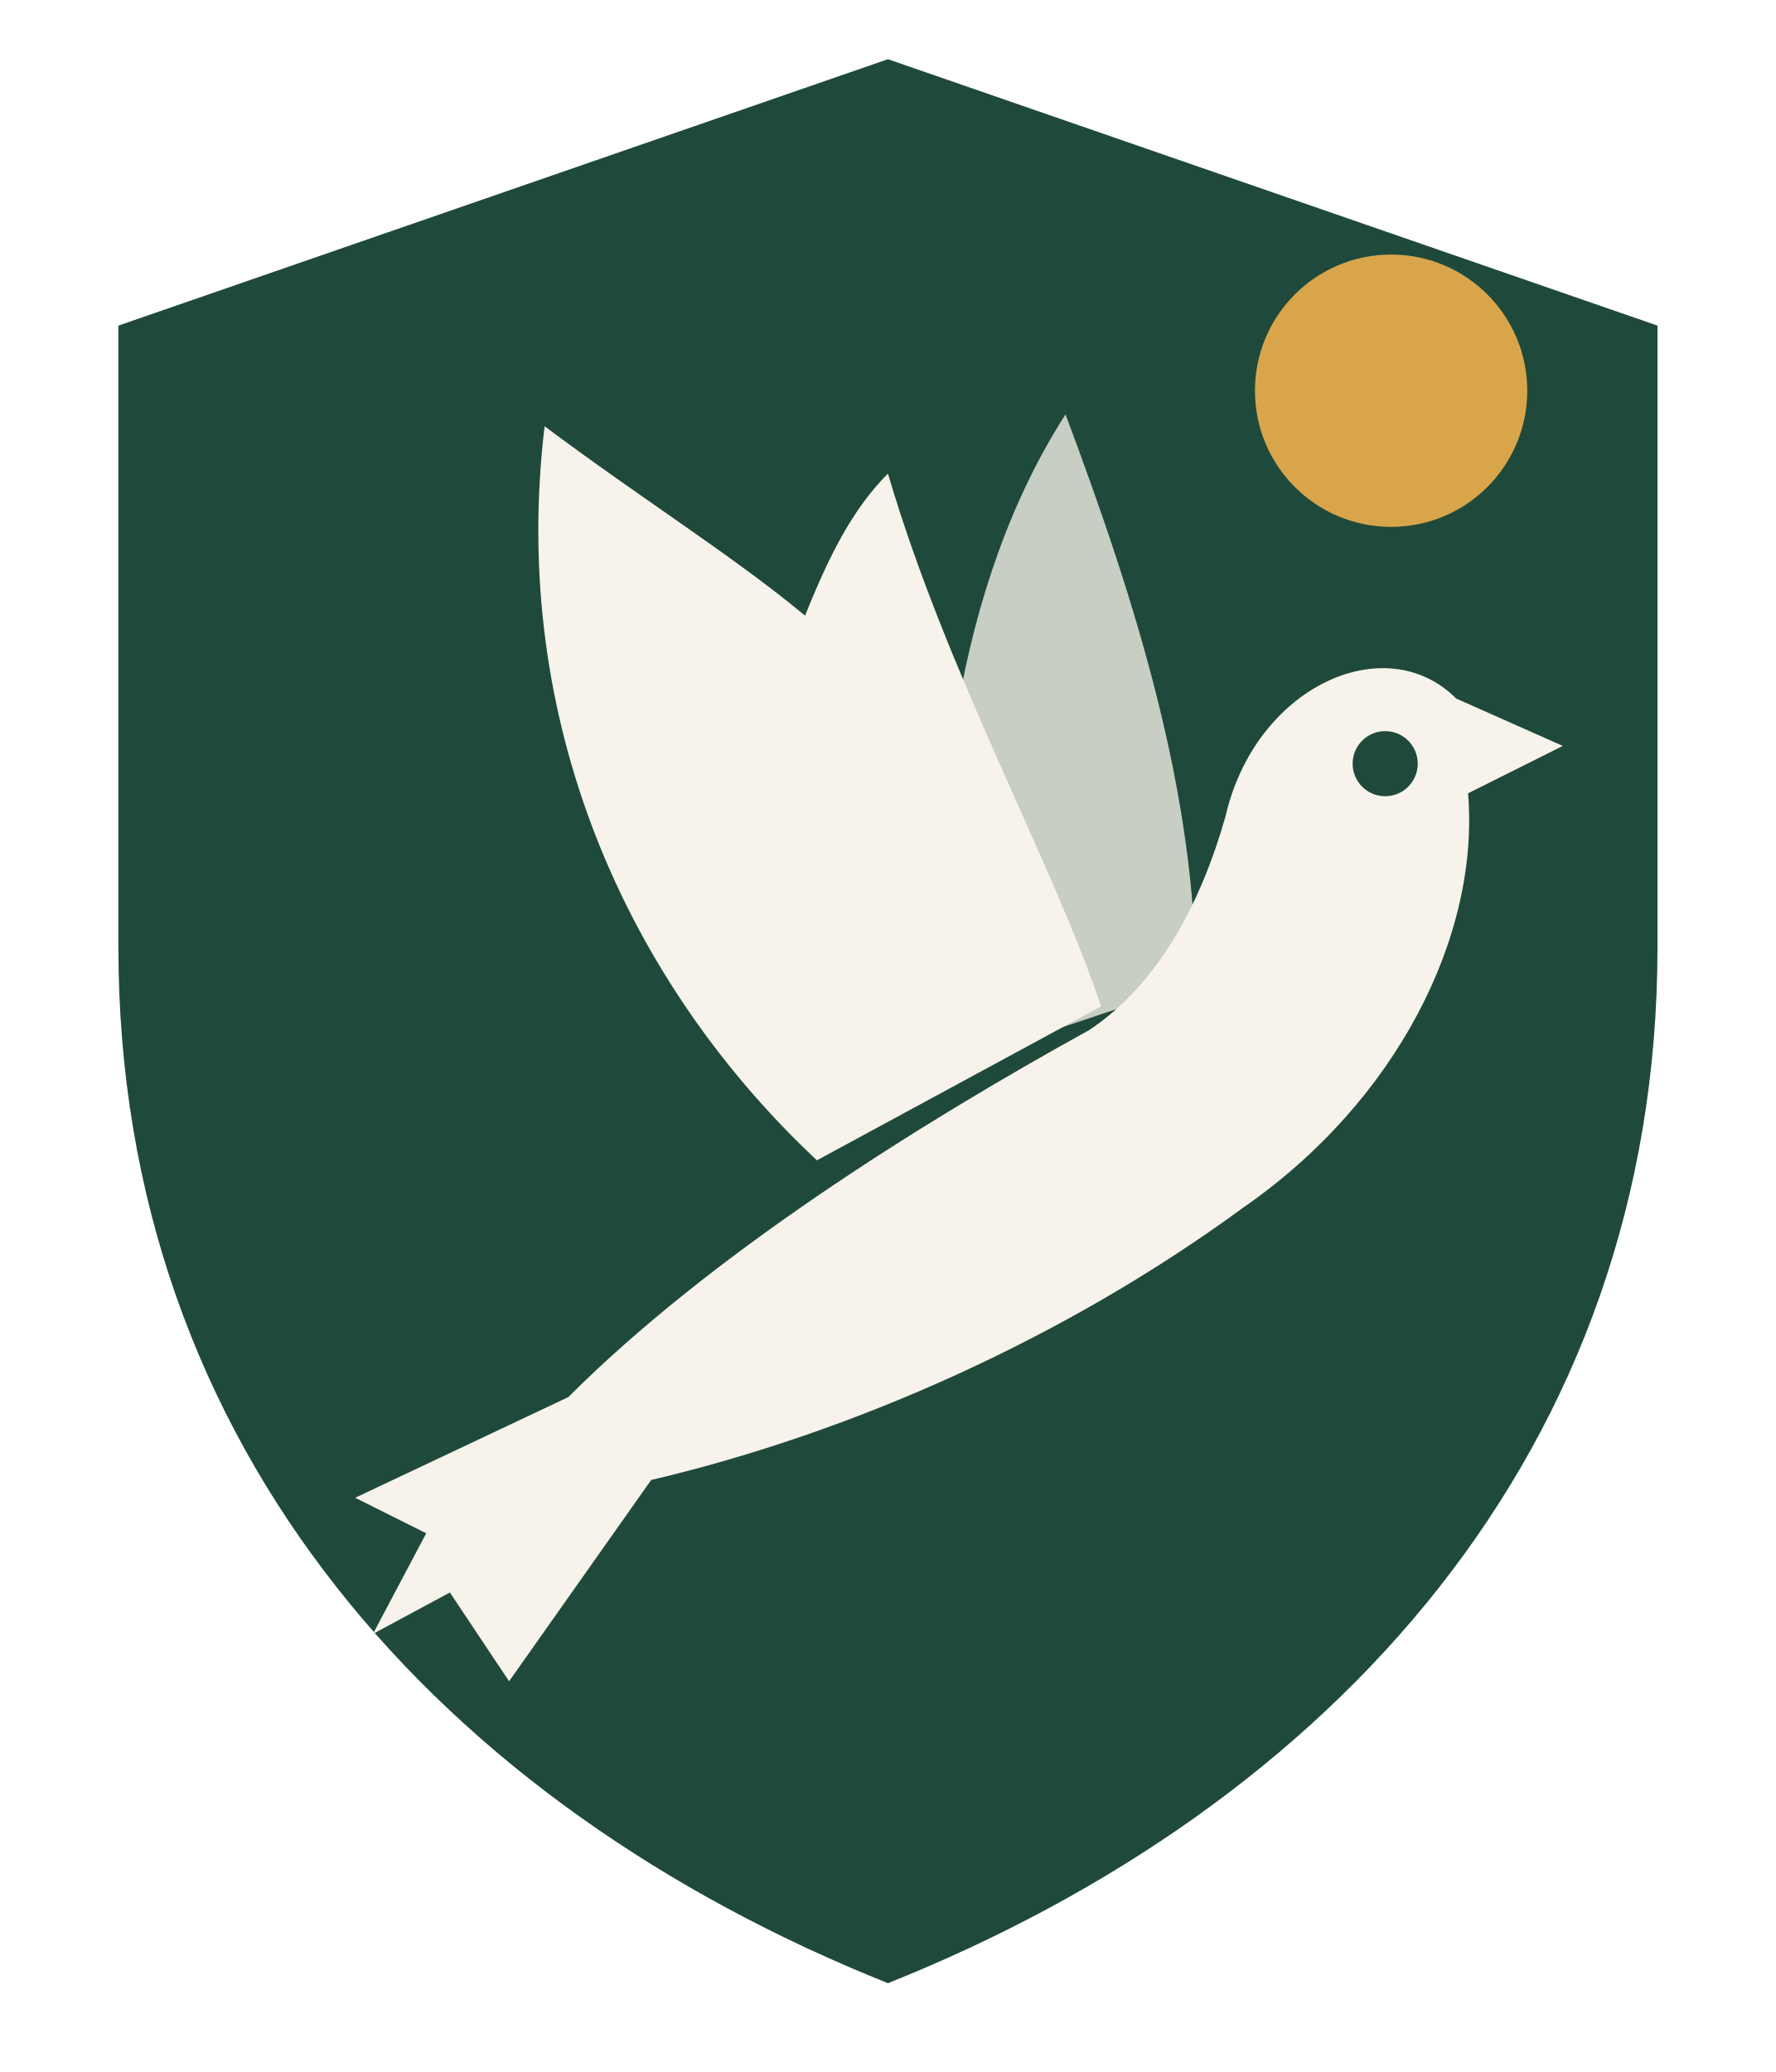
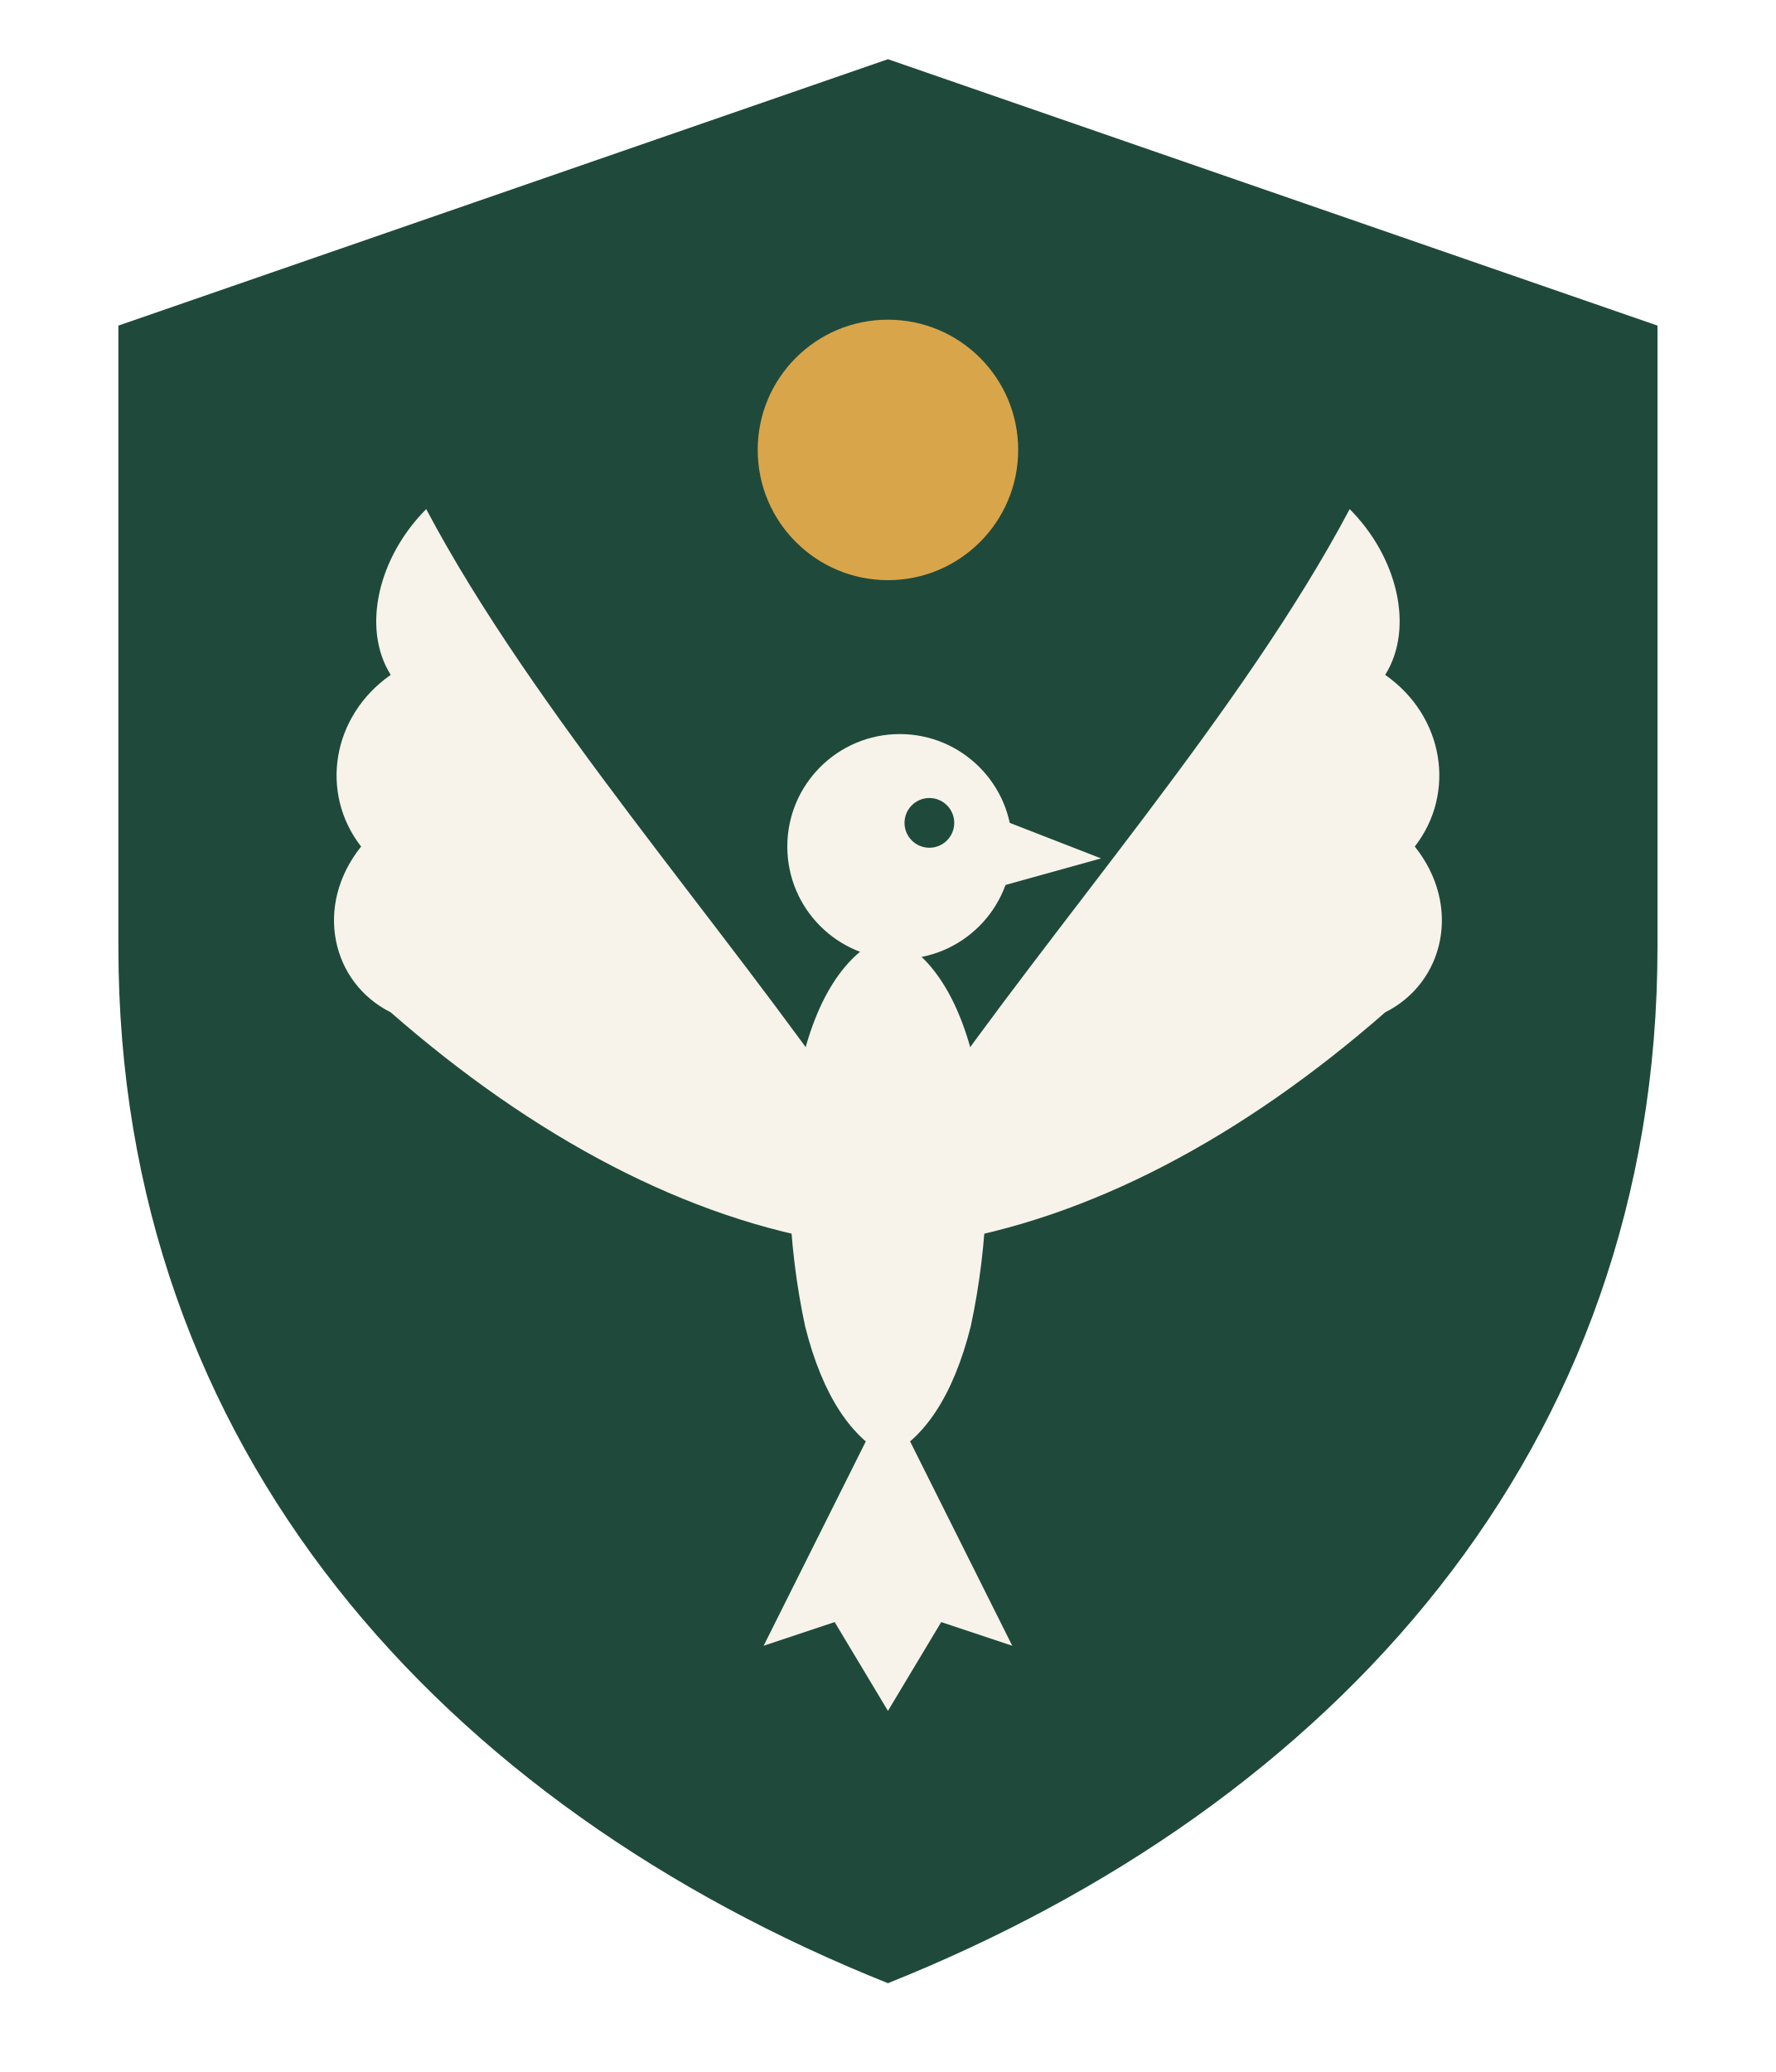
<svg xmlns="http://www.w3.org/2000/svg" viewBox="5 3 30 35">
  <path d="M20 4 L33 8.5 V19 C33 27.5 27.5 33.5 20 36.5 C12.5 33.5 7 27.5 7 19 V8.5 Z" fill="#1f4a3b" />
-   <circle cx="28.5" cy="9.6" r="2.3" fill="#d9a54a" />
+   <circle cx="20" cy="10.6" r="2.2" fill="#d9a54a" />
  <g fill="#f7f3ea">
-     <path opacity=".78" d="M21 21 C20.6 16.8 21.2 12.8 23 10 C24.2 13.2 25.2 16.4 25.2 19.6 Z" />
-     <path d="M11 28.3 L14.6 26.6 C17 24.2 20.5 22 23.4 20.4 C24.6 19.6 25.3 18.2 25.7 16.8 C26.2 14.6 28.4 13.6 29.6 14.8 L31.4 15.6 L29.8 16.4 C30 18.8 28.6 21.6 26 23.4 C23 25.6 19.4 27.2 16 28 L13.6 31.4 L12.6 29.9 L11.3 30.6 L12.2 28.9 Z" />
-     <path d="M18.8 22.6 C15.6 19.6 13.6 15.2 14.2 10.2 C15.8 11.4 17.4 12.4 18.6 13.4 C19 12.4 19.4 11.6 20 11 C21 14.4 22.8 17.6 23.6 20 Z" />
+     <path d="M19.4 21.8 C17.2 18.6 14 15 12.2 11.6 C11.4 12.4 11.1 13.6 11.6 14.4 C10.6 15.1 10.4 16.4 11.1 17.3 C10.3 18.3 10.6 19.6 11.6 20.1 C14 22.2 16.6 23.6 19.2 24 Z" />
+     <path d="M20.6 21.8 C22.8 18.6 26.0 15 27.8 11.6 C28.6 12.4 28.9 13.6 28.4 14.4 C29.4 15.1 29.6 16.4 28.9 17.3 C29.7 18.3 29.4 19.6 28.4 20.1 C26.0 22.2 23.4 23.6 20.8 24 Z" />
+     <path d="M20 26.6 L17.9 30.8 L19.1 30.4 L20 31.9 L20.9 30.4 L22.1 30.8 Z" />
+     <path d="M20 18.8 C21.6 19.4 22 22.6 21.4 25.4 C21.1 26.6 20.6 27.3 20 27.6 C19.4 27.3 18.9 26.6 18.6 25.4 C18 22.6 18.4 19.4 20 18.8 Z" />
+     <circle cx="20.2" cy="17.3" r="1.9" />
+     <path d="M21.8 16.8 L23.6 17.5 L21.8 18 Z" />
  </g>
-   <circle cx="28.4" cy="15.9" r=".55" fill="#1f4a3b" />
+   <circle cx="20.7" cy="16.9" r=".42" fill="#1f4a3b" />
</svg>
